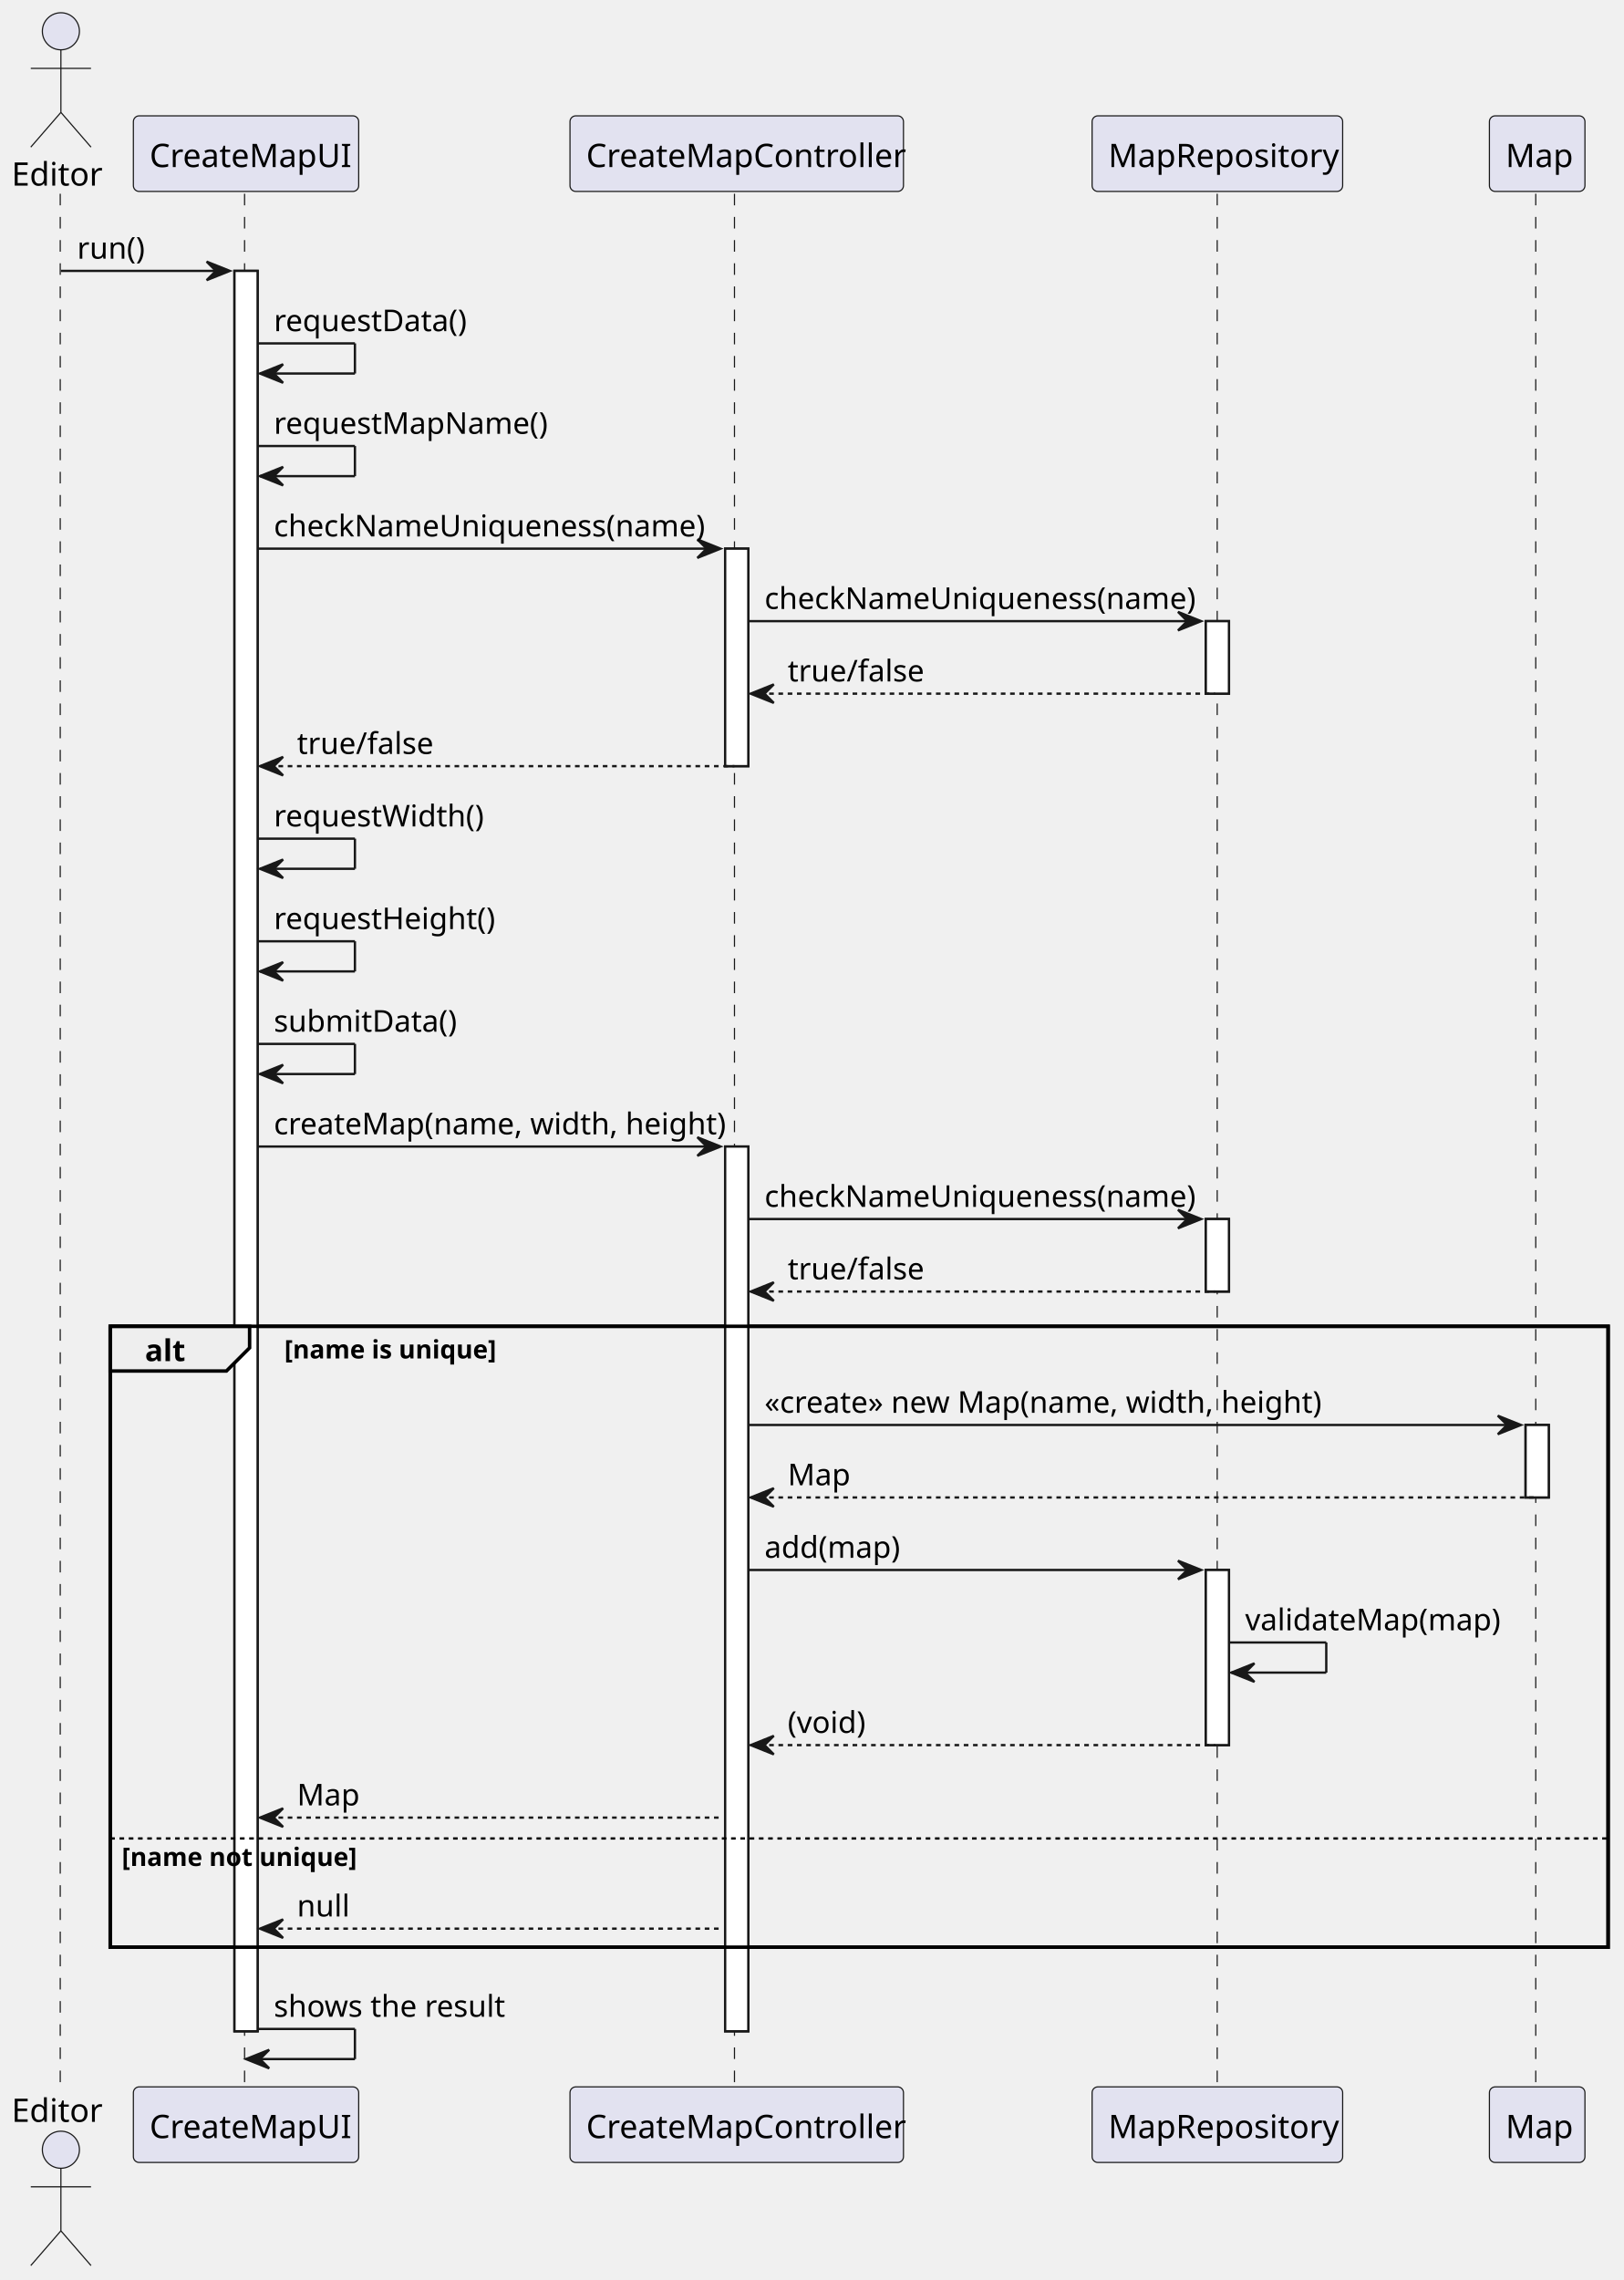
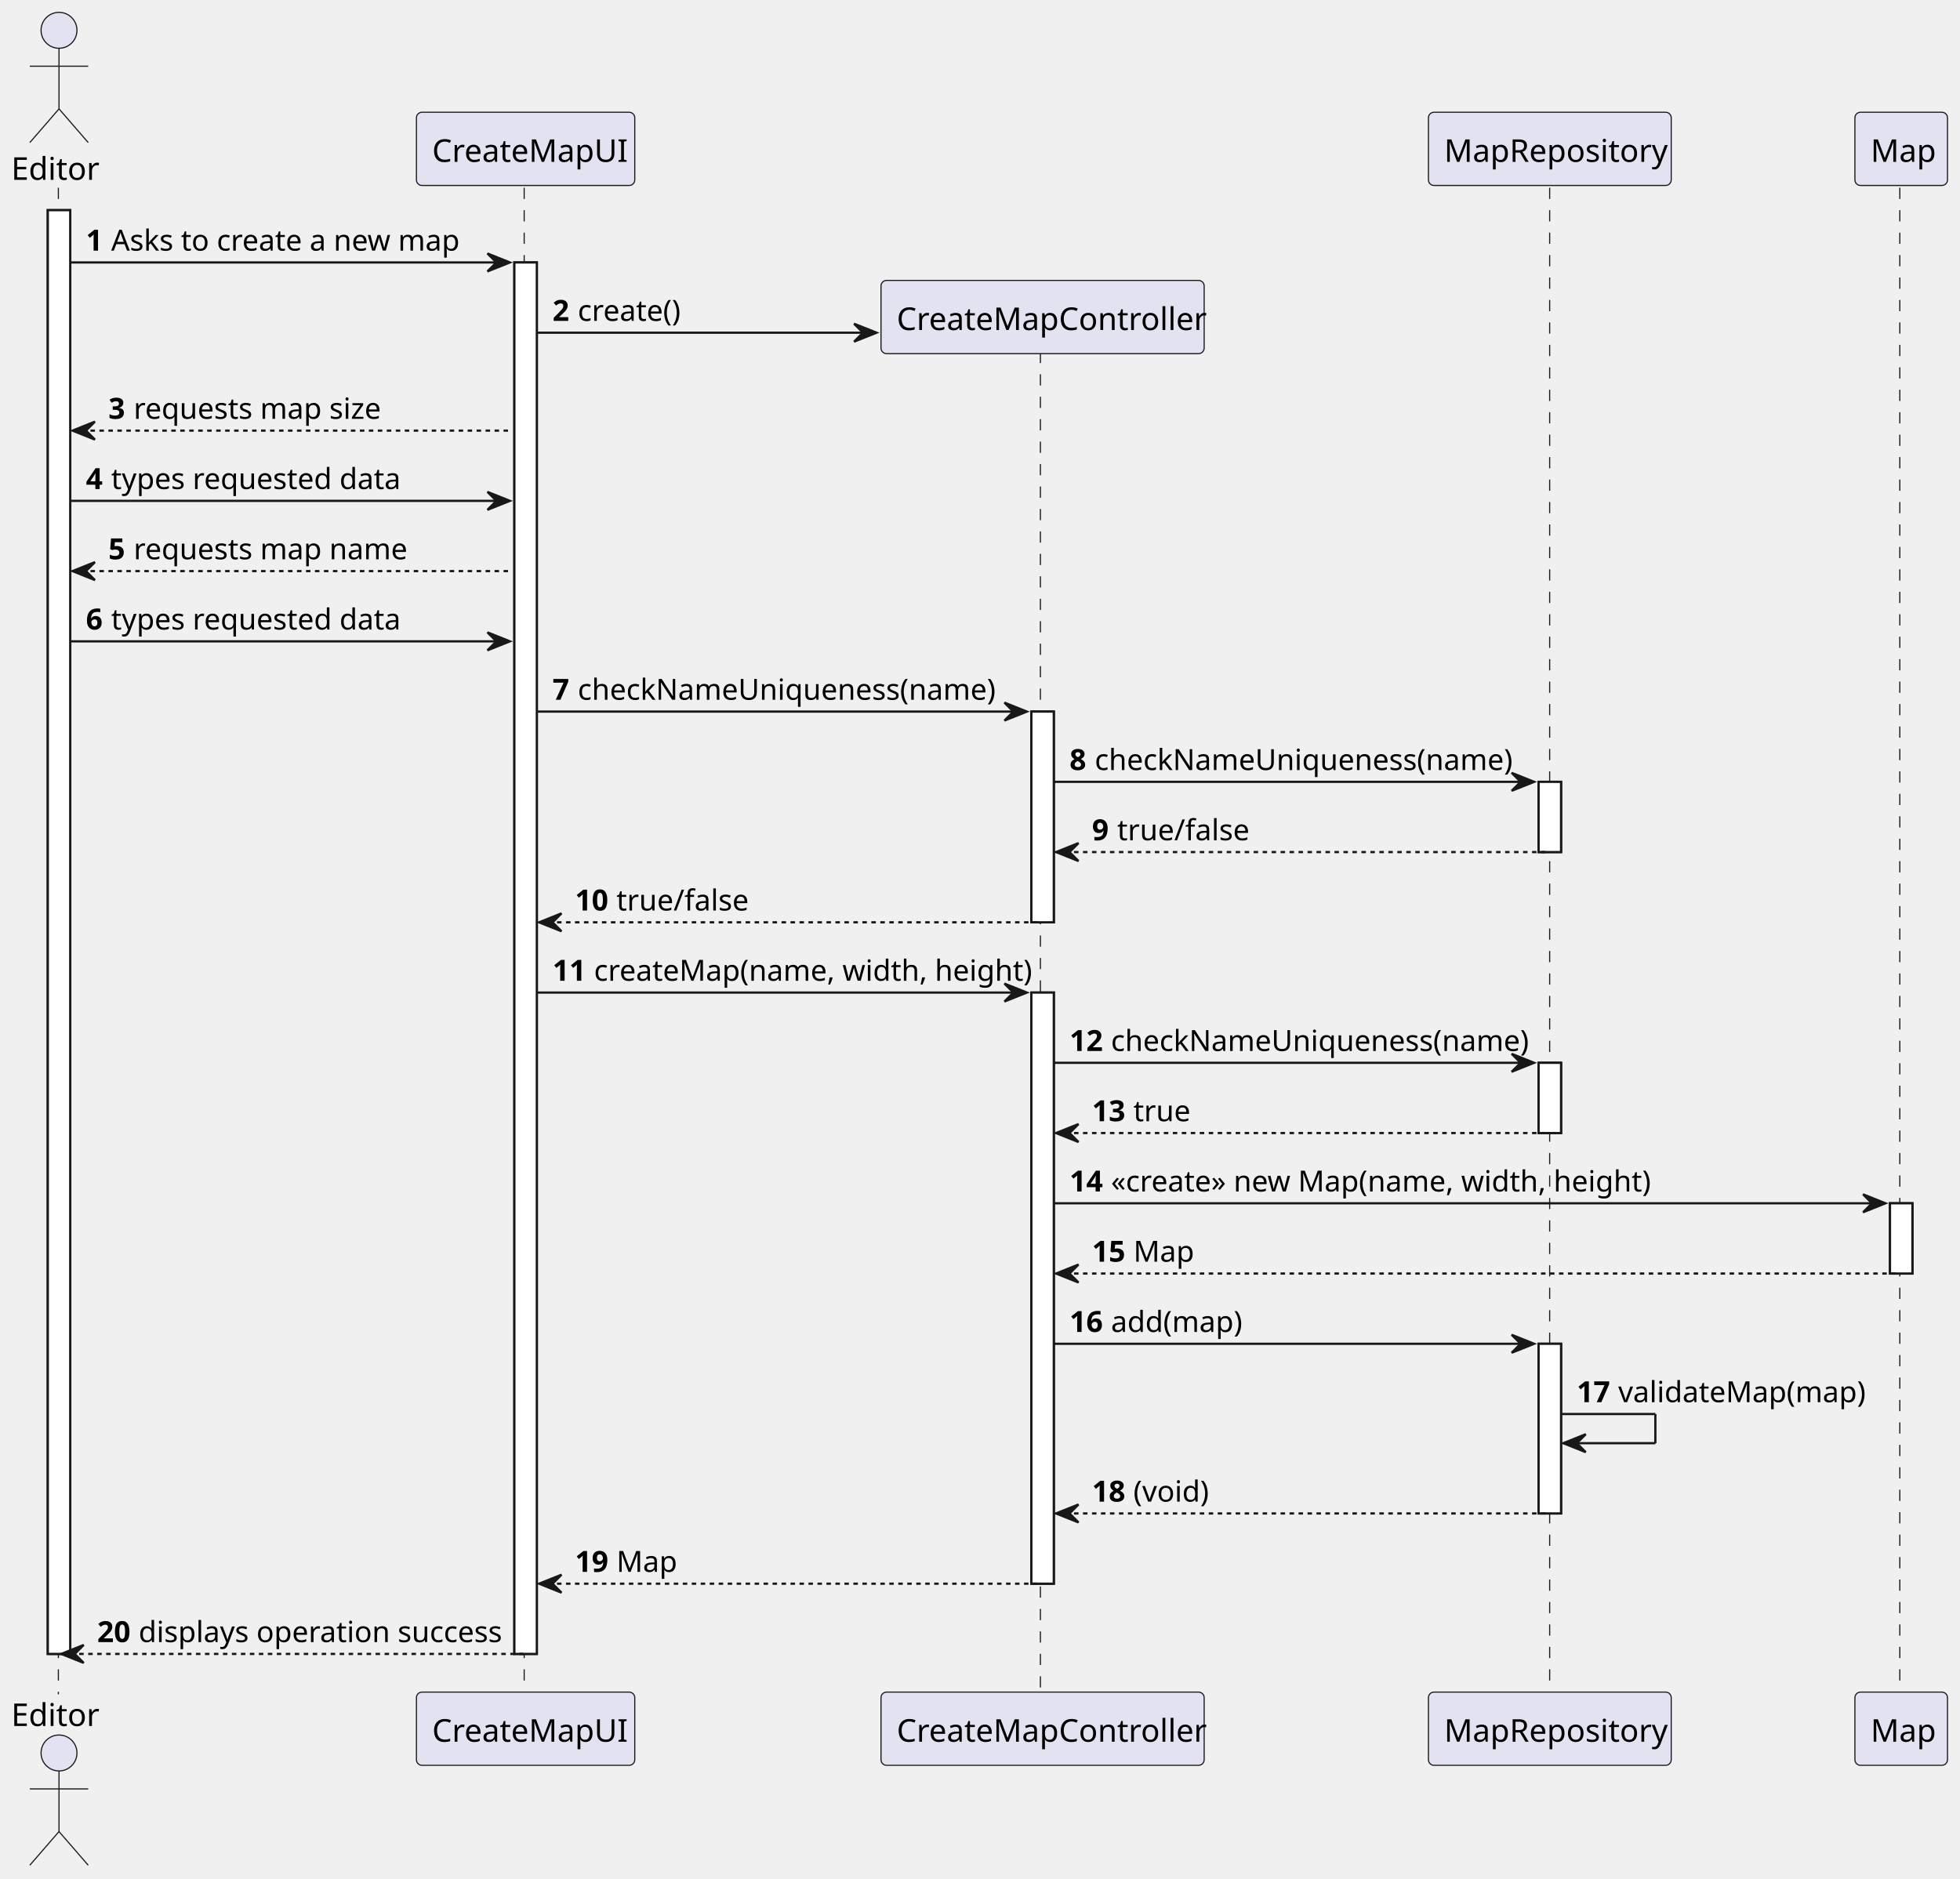
- <svg xmlns="http://www.w3.org/2000/svg" contentStyleType="text/css" height="984px" preserveAspectRatio="none" style="width:701px;height:984px;background:#FFFFFF;" version="1.1" viewBox="0 0 701 984" width="701px" zoomAndPan="magnify">
+ <svg xmlns="http://www.w3.org/2000/svg" contentStyleType="text/css" height="837px" preserveAspectRatio="none" style="width:873px;height:837px;background:#FFFFFF;" version="1.1" viewBox="0 0 873 837" width="873px" zoomAndPan="magnify">
  <defs />
  <g>
-     <rect fill="#FFFFFF" height="759.742" style="stroke:#181818;stroke-width:1.0;" width="10" x="101.2" y="116.912" />
-     <rect fill="#FFFFFF" height="93.873" style="stroke:#181818;stroke-width:1.0;" width="10" x="313.012" y="236.785" />
-     <rect fill="#FFFFFF" height="381.832" style="stroke:#181818;stroke-width:1.0;" width="10" x="313.012" y="494.822" />
-     <rect fill="#FFFFFF" height="31.291" style="stroke:#181818;stroke-width:1.0;" width="10" x="520.483" y="268.076" />
-     <rect fill="#FFFFFF" height="31.291" style="stroke:#181818;stroke-width:1.0;" width="10" x="520.483" y="526.113" />
-     <rect fill="#FFFFFF" height="75.582" style="stroke:#181818;stroke-width:1.0;" width="10" x="520.483" y="677.568" />
-     <rect fill="#FFFFFF" height="31.291" style="stroke:#181818;stroke-width:1.0;" width="10" x="658.527" y="614.986" />
-     <rect fill="none" height="267.959" style="stroke:#000000;stroke-width:1.5;" width="646.572" x="47.572" y="572.404" />
-     <line style="stroke:#181818;stroke-width:0.5;stroke-dasharray:5.0,5.0;" x1="26" x2="26" y1="83.621" y2="901.654" />
-     <line style="stroke:#181818;stroke-width:0.5;stroke-dasharray:5.0,5.0;" x1="105.572" x2="105.572" y1="83.621" y2="901.654" />
-     <line style="stroke:#181818;stroke-width:0.5;stroke-dasharray:5.0,5.0;" x1="317.04" x2="317.04" y1="83.621" y2="901.654" />
-     <line style="stroke:#181818;stroke-width:0.5;stroke-dasharray:5.0,5.0;" x1="525.407" x2="525.407" y1="83.621" y2="901.654" />
-     <line style="stroke:#181818;stroke-width:0.5;stroke-dasharray:5.0,5.0;" x1="662.91" x2="662.91" y1="83.621" y2="901.654" />
+     <rect fill="#FFFFFF" height="643.15" style="stroke:#181818;stroke-width:1.0;" width="10" x="21.286" y="93.621" />
+     <rect fill="#FFFFFF" height="619.859" style="stroke:#181818;stroke-width:1.0;" width="10" x="229.105" y="116.912" />
+     <rect fill="#FFFFFF" height="93.873" style="stroke:#181818;stroke-width:1.0;" width="10" x="459.377" y="316.988" />
+     <rect fill="#FFFFFF" height="263.328" style="stroke:#181818;stroke-width:1.0;" width="10" x="459.377" y="442.152" />
+     <rect fill="#FFFFFF" height="31.291" style="stroke:#181818;stroke-width:1.0;" width="10" x="685.308" y="348.279" />
+     <rect fill="#FFFFFF" height="31.291" style="stroke:#181818;stroke-width:1.0;" width="10" x="685.308" y="473.443" />
+     <rect fill="#FFFFFF" height="75.582" style="stroke:#181818;stroke-width:1.0;" width="10" x="685.308" y="598.607" />
+     <rect fill="#FFFFFF" height="31.291" style="stroke:#181818;stroke-width:1.0;" width="10" x="841.812" y="536.025" />
+     <line style="stroke:#181818;stroke-width:0.5;stroke-dasharray:5.0,5.0;" x1="26" x2="26" y1="83.621" y2="754.771" />
+     <line style="stroke:#181818;stroke-width:0.5;stroke-dasharray:5.0,5.0;" x1="233.477" x2="233.477" y1="83.621" y2="754.771" />
+     <line style="stroke:#181818;stroke-width:0.5;stroke-dasharray:5.0,5.0;" x1="463.405" x2="463.405" y1="156.723" y2="754.771" />
+     <line style="stroke:#181818;stroke-width:0.5;stroke-dasharray:5.0,5.0;" x1="690.232" x2="690.232" y1="83.621" y2="754.771" />
+     <line style="stroke:#181818;stroke-width:0.5;stroke-dasharray:5.0,5.0;" x1="846.195" x2="846.195" y1="83.621" y2="754.771" />
    <text fill="#000000" font-family="sans-serif" font-size="14" lengthAdjust="spacing" textLength="36.572" x="5" y="80.107">Editor</text>
    <ellipse cx="26.286" cy="13.5" fill="#E2E2F0" rx="8" ry="8" style="stroke:#181818;stroke-width:0.5;" />
    <path d="M26.286,21.5 L26.286,48.5 M13.286,29.5 L39.286,29.5 M26.286,48.5 L13.286,63.5 M26.286,48.5 L39.286,63.5 " fill="none" style="stroke:#181818;stroke-width:0.5;" />
-     <text fill="#000000" font-family="sans-serif" font-size="14" lengthAdjust="spacing" textLength="36.572" x="5" y="915.762">Editor</text>
-     <ellipse cx="26.286" cy="927.775" fill="#E2E2F0" rx="8" ry="8" style="stroke:#181818;stroke-width:0.5;" />
-     <path d="M26.286,935.775 L26.286,962.775 M13.286,943.775 L39.286,943.775 M26.286,962.775 L13.286,977.775 M26.286,962.775 L39.286,977.775 " fill="none" style="stroke:#181818;stroke-width:0.5;" />
-     <rect fill="#E2E2F0" height="32.621" rx="2.5" ry="2.5" style="stroke:#181818;stroke-width:0.5;" width="97.255" x="57.572" y="50" />
-     <text fill="#000000" font-family="sans-serif" font-size="14" lengthAdjust="spacing" textLength="83.255" x="64.572" y="72.107">CreateMapUI</text>
-     <rect fill="#E2E2F0" height="32.621" rx="2.5" ry="2.5" style="stroke:#181818;stroke-width:0.5;" width="97.255" x="57.572" y="900.654" />
-     <text fill="#000000" font-family="sans-serif" font-size="14" lengthAdjust="spacing" textLength="83.255" x="64.572" y="922.762">CreateMapUI</text>
-     <rect fill="#E2E2F0" height="32.621" rx="2.5" ry="2.5" style="stroke:#181818;stroke-width:0.5;" width="143.944" x="246.04" y="50" />
-     <text fill="#000000" font-family="sans-serif" font-size="14" lengthAdjust="spacing" textLength="129.944" x="253.04" y="72.107">CreateMapController</text>
-     <rect fill="#E2E2F0" height="32.621" rx="2.5" ry="2.5" style="stroke:#181818;stroke-width:0.5;" width="143.944" x="246.04" y="900.654" />
-     <text fill="#000000" font-family="sans-serif" font-size="14" lengthAdjust="spacing" textLength="129.944" x="253.04" y="922.762">CreateMapController</text>
-     <rect fill="#E2E2F0" height="32.621" rx="2.5" ry="2.5" style="stroke:#181818;stroke-width:0.5;" width="108.151" x="471.407" y="50" />
-     <text fill="#000000" font-family="sans-serif" font-size="14" lengthAdjust="spacing" textLength="94.151" x="478.407" y="72.107">MapRepository</text>
-     <rect fill="#E2E2F0" height="32.621" rx="2.5" ry="2.5" style="stroke:#181818;stroke-width:0.5;" width="108.151" x="471.407" y="900.654" />
-     <text fill="#000000" font-family="sans-serif" font-size="14" lengthAdjust="spacing" textLength="94.151" x="478.407" y="922.762">MapRepository</text>
-     <rect fill="#E2E2F0" height="32.621" rx="2.5" ry="2.5" style="stroke:#181818;stroke-width:0.5;" width="41.234" x="642.91" y="50" />
-     <text fill="#000000" font-family="sans-serif" font-size="14" lengthAdjust="spacing" textLength="27.234" x="649.91" y="72.107">Map</text>
-     <rect fill="#E2E2F0" height="32.621" rx="2.5" ry="2.5" style="stroke:#181818;stroke-width:0.5;" width="41.234" x="642.91" y="900.654" />
-     <text fill="#000000" font-family="sans-serif" font-size="14" lengthAdjust="spacing" textLength="27.234" x="649.91" y="922.762">Map</text>
-     <rect fill="#FFFFFF" height="759.742" style="stroke:#181818;stroke-width:1.0;" width="10" x="101.2" y="116.912" />
-     <rect fill="#FFFFFF" height="93.873" style="stroke:#181818;stroke-width:1.0;" width="10" x="313.012" y="236.785" />
-     <rect fill="#FFFFFF" height="381.832" style="stroke:#181818;stroke-width:1.0;" width="10" x="313.012" y="494.822" />
-     <rect fill="#FFFFFF" height="31.291" style="stroke:#181818;stroke-width:1.0;" width="10" x="520.483" y="268.076" />
-     <rect fill="#FFFFFF" height="31.291" style="stroke:#181818;stroke-width:1.0;" width="10" x="520.483" y="526.113" />
-     <rect fill="#FFFFFF" height="75.582" style="stroke:#181818;stroke-width:1.0;" width="10" x="520.483" y="677.568" />
-     <rect fill="#FFFFFF" height="31.291" style="stroke:#181818;stroke-width:1.0;" width="10" x="658.527" y="614.986" />
-     <polygon fill="#181818" points="89.2,112.912,99.2,116.912,89.2,120.912,93.2,116.912" style="stroke:#181818;stroke-width:1.0;" />
-     <line style="stroke:#181818;stroke-width:1.0;" x1="26.286" x2="95.2" y1="116.912" y2="116.912" />
-     <text fill="#000000" font-family="sans-serif" font-size="13" lengthAdjust="spacing" textLength="27.447" x="33.286" y="111.649">run()</text>
-     <line style="stroke:#181818;stroke-width:1.0;" x1="111.2" x2="153.2" y1="148.203" y2="148.203" />
-     <line style="stroke:#181818;stroke-width:1.0;" x1="153.2" x2="153.2" y1="148.203" y2="161.203" />
-     <line style="stroke:#181818;stroke-width:1.0;" x1="112.2" x2="153.2" y1="161.203" y2="161.203" />
-     <polygon fill="#181818" points="122.2,157.203,112.2,161.203,122.2,165.203,118.2,161.203" style="stroke:#181818;stroke-width:1.0;" />
-     <text fill="#000000" font-family="sans-serif" font-size="13" lengthAdjust="spacing" textLength="79.479" x="118.2" y="142.94">requestData()</text>
-     <line style="stroke:#181818;stroke-width:1.0;" x1="111.2" x2="153.2" y1="192.494" y2="192.494" />
-     <line style="stroke:#181818;stroke-width:1.0;" x1="153.2" x2="153.2" y1="192.494" y2="205.494" />
-     <line style="stroke:#181818;stroke-width:1.0;" x1="112.2" x2="153.2" y1="205.494" y2="205.494" />
-     <polygon fill="#181818" points="122.2,201.494,112.2,205.494,122.2,209.494,118.2,205.494" style="stroke:#181818;stroke-width:1.0;" />
-     <text fill="#000000" font-family="sans-serif" font-size="13" lengthAdjust="spacing" textLength="111.985" x="118.2" y="187.231">requestMapName()</text>
-     <polygon fill="#181818" points="301.012,232.785,311.012,236.785,301.012,240.785,305.012,236.785" style="stroke:#181818;stroke-width:1.0;" />
-     <line style="stroke:#181818;stroke-width:1.0;" x1="111.2" x2="307.012" y1="236.785" y2="236.785" />
-     <text fill="#000000" font-family="sans-serif" font-size="13" lengthAdjust="spacing" textLength="178.471" x="118.2" y="231.523">checkNameUniqueness(name)</text>
-     <polygon fill="#181818" points="508.483,264.076,518.483,268.076,508.483,272.076,512.483,268.076" style="stroke:#181818;stroke-width:1.0;" />
-     <line style="stroke:#181818;stroke-width:1.0;" x1="323.012" x2="514.483" y1="268.076" y2="268.076" />
-     <text fill="#000000" font-family="sans-serif" font-size="13" lengthAdjust="spacing" textLength="178.471" x="330.012" y="262.813">checkNameUniqueness(name)</text>
-     <polygon fill="#181818" points="334.012,295.367,324.012,299.367,334.012,303.367,330.012,299.367" style="stroke:#181818;stroke-width:1.0;" />
-     <line style="stroke:#181818;stroke-width:1.0;stroke-dasharray:2.0,2.0;" x1="328.012" x2="524.483" y1="299.367" y2="299.367" />
-     <text fill="#000000" font-family="sans-serif" font-size="13" lengthAdjust="spacing" textLength="53.473" x="340.012" y="294.104">true/false</text>
-     <polygon fill="#181818" points="122.2,326.658,112.2,330.658,122.2,334.658,118.2,330.658" style="stroke:#181818;stroke-width:1.0;" />
-     <line style="stroke:#181818;stroke-width:1.0;stroke-dasharray:2.0,2.0;" x1="116.2" x2="317.012" y1="330.658" y2="330.658" />
-     <text fill="#000000" font-family="sans-serif" font-size="13" lengthAdjust="spacing" textLength="53.473" x="128.2" y="325.396">true/false</text>
-     <line style="stroke:#181818;stroke-width:1.0;" x1="111.2" x2="153.2" y1="361.949" y2="361.949" />
-     <line style="stroke:#181818;stroke-width:1.0;" x1="153.2" x2="153.2" y1="361.949" y2="374.949" />
-     <line style="stroke:#181818;stroke-width:1.0;" x1="112.2" x2="153.2" y1="374.949" y2="374.949" />
-     <polygon fill="#181818" points="122.2,370.949,112.2,374.949,122.2,378.949,118.2,374.949" style="stroke:#181818;stroke-width:1.0;" />
-     <text fill="#000000" font-family="sans-serif" font-size="13" lengthAdjust="spacing" textLength="85.249" x="118.2" y="356.687">requestWidth()</text>
-     <line style="stroke:#181818;stroke-width:1.0;" x1="111.2" x2="153.2" y1="406.24" y2="406.24" />
-     <line style="stroke:#181818;stroke-width:1.0;" x1="153.2" x2="153.2" y1="406.24" y2="419.24" />
-     <line style="stroke:#181818;stroke-width:1.0;" x1="112.2" x2="153.2" y1="419.24" y2="419.24" />
-     <polygon fill="#181818" points="122.2,415.24,112.2,419.24,122.2,423.24,118.2,419.24" style="stroke:#181818;stroke-width:1.0;" />
-     <text fill="#000000" font-family="sans-serif" font-size="13" lengthAdjust="spacing" textLength="89.597" x="118.2" y="400.978">requestHeight()</text>
-     <line style="stroke:#181818;stroke-width:1.0;" x1="111.2" x2="153.2" y1="450.531" y2="450.531" />
-     <line style="stroke:#181818;stroke-width:1.0;" x1="153.2" x2="153.2" y1="450.531" y2="463.531" />
-     <line style="stroke:#181818;stroke-width:1.0;" x1="112.2" x2="153.2" y1="463.531" y2="463.531" />
-     <polygon fill="#181818" points="122.2,459.531,112.2,463.531,122.2,467.531,118.2,463.531" style="stroke:#181818;stroke-width:1.0;" />
-     <text fill="#000000" font-family="sans-serif" font-size="13" lengthAdjust="spacing" textLength="74.407" x="118.2" y="445.269">submitData()</text>
-     <polygon fill="#181818" points="301.012,490.822,311.012,494.822,301.012,498.822,305.012,494.822" style="stroke:#181818;stroke-width:1.0;" />
-     <line style="stroke:#181818;stroke-width:1.0;" x1="111.2" x2="307.012" y1="494.822" y2="494.822" />
-     <text fill="#000000" font-family="sans-serif" font-size="13" lengthAdjust="spacing" textLength="182.812" x="118.2" y="489.56">createMap(name, width, height)</text>
-     <polygon fill="#181818" points="508.483,522.113,518.483,526.113,508.483,530.113,512.483,526.113" style="stroke:#181818;stroke-width:1.0;" />
-     <line style="stroke:#181818;stroke-width:1.0;" x1="323.012" x2="514.483" y1="526.113" y2="526.113" />
-     <text fill="#000000" font-family="sans-serif" font-size="13" lengthAdjust="spacing" textLength="178.471" x="330.012" y="520.851">checkNameUniqueness(name)</text>
-     <polygon fill="#181818" points="334.012,553.404,324.012,557.404,334.012,561.404,330.012,557.404" style="stroke:#181818;stroke-width:1.0;" />
-     <line style="stroke:#181818;stroke-width:1.0;stroke-dasharray:2.0,2.0;" x1="328.012" x2="524.483" y1="557.404" y2="557.404" />
-     <text fill="#000000" font-family="sans-serif" font-size="13" lengthAdjust="spacing" textLength="53.473" x="340.012" y="552.142">true/false</text>
-     <path d="M47.572,572.404 L107.743,572.404 L107.743,581.695 L97.743,591.695 L47.572,591.695 L47.572,572.404 " fill="#EEEEEE" style="stroke:#000000;stroke-width:1.5;" />
-     <rect fill="none" height="267.959" style="stroke:#000000;stroke-width:1.5;" width="646.572" x="47.572" y="572.404" />
-     <text fill="#000000" font-family="sans-serif" font-size="13" font-weight="bold" lengthAdjust="spacing" textLength="15.171" x="62.572" y="587.433">alt</text>
-     <text fill="#000000" font-family="sans-serif" font-size="11" font-weight="bold" lengthAdjust="spacing" textLength="87.398" x="122.743" y="586.274">[name is unique]</text>
-     <polygon fill="#181818" points="646.527,610.986,656.527,614.986,646.527,618.986,650.527,614.986" style="stroke:#181818;stroke-width:1.0;" />
-     <line style="stroke:#181818;stroke-width:1.0;" x1="323.012" x2="652.527" y1="614.986" y2="614.986" />
-     <text fill="#000000" font-family="sans-serif" font-size="13" lengthAdjust="spacing" textLength="228.344" x="330.012" y="609.724">«create» new Map(name, width, height)</text>
-     <polygon fill="#181818" points="334.012,642.277,324.012,646.277,334.012,650.277,330.012,646.277" style="stroke:#181818;stroke-width:1.0;" />
-     <line style="stroke:#181818;stroke-width:1.0;stroke-dasharray:2.0,2.0;" x1="328.012" x2="662.527" y1="646.277" y2="646.277" />
-     <text fill="#000000" font-family="sans-serif" font-size="13" lengthAdjust="spacing" textLength="25.289" x="340.012" y="641.015">Map</text>
-     <polygon fill="#181818" points="508.483,673.568,518.483,677.568,508.483,681.568,512.483,677.568" style="stroke:#181818;stroke-width:1.0;" />
-     <line style="stroke:#181818;stroke-width:1.0;" x1="323.012" x2="514.483" y1="677.568" y2="677.568" />
-     <text fill="#000000" font-family="sans-serif" font-size="13" lengthAdjust="spacing" textLength="55.637" x="330.012" y="672.306">add(map)</text>
-     <line style="stroke:#181818;stroke-width:1.0;" x1="530.483" x2="572.483" y1="708.859" y2="708.859" />
-     <line style="stroke:#181818;stroke-width:1.0;" x1="572.483" x2="572.483" y1="708.859" y2="721.859" />
-     <line style="stroke:#181818;stroke-width:1.0;" x1="531.483" x2="572.483" y1="721.859" y2="721.859" />
-     <polygon fill="#181818" points="541.483,717.859,531.483,721.859,541.483,725.859,537.483,721.859" style="stroke:#181818;stroke-width:1.0;" />
-     <text fill="#000000" font-family="sans-serif" font-size="13" lengthAdjust="spacing" textLength="104.044" x="537.483" y="703.597">validateMap(map)</text>
-     <polygon fill="#181818" points="334.012,749.15,324.012,753.15,334.012,757.15,330.012,753.15" style="stroke:#181818;stroke-width:1.0;" />
-     <line style="stroke:#181818;stroke-width:1.0;stroke-dasharray:2.0,2.0;" x1="328.012" x2="524.483" y1="753.15" y2="753.15" />
-     <text fill="#000000" font-family="sans-serif" font-size="13" lengthAdjust="spacing" textLength="32.506" x="340.012" y="747.888">(void)</text>
-     <polygon fill="#181818" points="122.2,780.441,112.2,784.441,122.2,788.441,118.2,784.441" style="stroke:#181818;stroke-width:1.0;" />
-     <line style="stroke:#181818;stroke-width:1.0;stroke-dasharray:2.0,2.0;" x1="116.2" x2="312.012" y1="784.441" y2="784.441" />
-     <text fill="#000000" font-family="sans-serif" font-size="13" lengthAdjust="spacing" textLength="25.289" x="128.2" y="779.179">Map</text>
-     <line style="stroke:#000000;stroke-width:1.0;stroke-dasharray:2.0,2.0;" x1="47.572" x2="694.144" y1="793.441" y2="793.441" />
-     <text fill="#000000" font-family="sans-serif" font-size="11" font-weight="bold" lengthAdjust="spacing" textLength="95.326" x="52.572" y="805.312">[name not unique]</text>
-     <polygon fill="#181818" points="122.2,828.363,112.2,832.363,122.2,836.363,118.2,832.363" style="stroke:#181818;stroke-width:1.0;" />
-     <line style="stroke:#181818;stroke-width:1.0;stroke-dasharray:2.0,2.0;" x1="116.2" x2="312.012" y1="832.363" y2="832.363" />
-     <text fill="#000000" font-family="sans-serif" font-size="13" lengthAdjust="spacing" textLength="20.236" x="128.2" y="827.101">null</text>
-     <line style="stroke:#181818;stroke-width:1.0;" x1="111.2" x2="153.2" y1="875.654" y2="875.654" />
-     <line style="stroke:#181818;stroke-width:1.0;" x1="153.2" x2="153.2" y1="875.654" y2="888.654" />
-     <line style="stroke:#181818;stroke-width:1.0;" x1="106.2" x2="153.2" y1="888.654" y2="888.654" />
-     <polygon fill="#181818" points="116.2,884.654,106.2,888.654,116.2,892.654,112.2,888.654" style="stroke:#181818;stroke-width:1.0;" />
-     <text fill="#000000" font-family="sans-serif" font-size="13" lengthAdjust="spacing" textLength="93.933" x="118.2" y="870.392">shows the result</text>
+     <text fill="#000000" font-family="sans-serif" font-size="14" lengthAdjust="spacing" textLength="36.572" x="5" y="768.879">Editor</text>
+     <ellipse cx="26.286" cy="780.893" fill="#E2E2F0" rx="8" ry="8" style="stroke:#181818;stroke-width:0.5;" />
+     <path d="M26.286,788.893 L26.286,815.893 M13.286,796.893 L39.286,796.893 M26.286,815.893 L13.286,830.893 M26.286,815.893 L39.286,830.893 " fill="none" style="stroke:#181818;stroke-width:0.5;" />
+     <rect fill="#E2E2F0" height="32.621" rx="2.5" ry="2.5" style="stroke:#181818;stroke-width:0.5;" width="97.255" x="185.477" y="50" />
+     <text fill="#000000" font-family="sans-serif" font-size="14" lengthAdjust="spacing" textLength="83.255" x="192.477" y="72.107">CreateMapUI</text>
+     <rect fill="#E2E2F0" height="32.621" rx="2.5" ry="2.5" style="stroke:#181818;stroke-width:0.5;" width="97.255" x="185.477" y="753.771" />
+     <text fill="#000000" font-family="sans-serif" font-size="14" lengthAdjust="spacing" textLength="83.255" x="192.477" y="775.879">CreateMapUI</text>
+     <rect fill="#E2E2F0" height="32.621" rx="2.5" ry="2.5" style="stroke:#181818;stroke-width:0.5;" width="143.944" x="392.405" y="753.771" />
+     <text fill="#000000" font-family="sans-serif" font-size="14" lengthAdjust="spacing" textLength="129.944" x="399.405" y="775.879">CreateMapController</text>
+     <rect fill="#E2E2F0" height="32.621" rx="2.5" ry="2.5" style="stroke:#181818;stroke-width:0.5;" width="108.151" x="636.232" y="50" />
+     <text fill="#000000" font-family="sans-serif" font-size="14" lengthAdjust="spacing" textLength="94.151" x="643.232" y="72.107">MapRepository</text>
+     <rect fill="#E2E2F0" height="32.621" rx="2.5" ry="2.5" style="stroke:#181818;stroke-width:0.5;" width="108.151" x="636.232" y="753.771" />
+     <text fill="#000000" font-family="sans-serif" font-size="14" lengthAdjust="spacing" textLength="94.151" x="643.232" y="775.879">MapRepository</text>
+     <rect fill="#E2E2F0" height="32.621" rx="2.5" ry="2.5" style="stroke:#181818;stroke-width:0.5;" width="41.234" x="826.195" y="50" />
+     <text fill="#000000" font-family="sans-serif" font-size="14" lengthAdjust="spacing" textLength="27.234" x="833.195" y="72.107">Map</text>
+     <rect fill="#E2E2F0" height="32.621" rx="2.5" ry="2.5" style="stroke:#181818;stroke-width:0.5;" width="41.234" x="826.195" y="753.771" />
+     <text fill="#000000" font-family="sans-serif" font-size="14" lengthAdjust="spacing" textLength="27.234" x="833.195" y="775.879">Map</text>
+     <rect fill="#FFFFFF" height="643.15" style="stroke:#181818;stroke-width:1.0;" width="10" x="21.286" y="93.621" />
+     <rect fill="#FFFFFF" height="619.859" style="stroke:#181818;stroke-width:1.0;" width="10" x="229.105" y="116.912" />
+     <rect fill="#FFFFFF" height="93.873" style="stroke:#181818;stroke-width:1.0;" width="10" x="459.377" y="316.988" />
+     <rect fill="#FFFFFF" height="263.328" style="stroke:#181818;stroke-width:1.0;" width="10" x="459.377" y="442.152" />
+     <rect fill="#FFFFFF" height="31.291" style="stroke:#181818;stroke-width:1.0;" width="10" x="685.308" y="348.279" />
+     <rect fill="#FFFFFF" height="31.291" style="stroke:#181818;stroke-width:1.0;" width="10" x="685.308" y="473.443" />
+     <rect fill="#FFFFFF" height="75.582" style="stroke:#181818;stroke-width:1.0;" width="10" x="685.308" y="598.607" />
+     <rect fill="#FFFFFF" height="31.291" style="stroke:#181818;stroke-width:1.0;" width="10" x="841.812" y="536.025" />
+     <polygon fill="#181818" points="217.105,112.912,227.105,116.912,217.105,120.912,221.105,116.912" style="stroke:#181818;stroke-width:1.0;" />
+     <line style="stroke:#181818;stroke-width:1.0;" x1="31.286" x2="223.105" y1="116.912" y2="116.912" />
+     <text fill="#000000" font-family="sans-serif" font-size="13" font-weight="bold" lengthAdjust="spacing" textLength="7.23" x="38.286" y="111.649">1</text>
+     <text fill="#000000" font-family="sans-serif" font-size="13" lengthAdjust="spacing" textLength="149.57" x="49.516" y="111.649">Asks to create a new map</text>
+     <polygon fill="#181818" points="380.405,144.203,390.405,148.203,380.405,152.203,384.405,148.203" style="stroke:#181818;stroke-width:1.0;" />
+     <line style="stroke:#181818;stroke-width:1.0;" x1="239.105" x2="386.405" y1="148.203" y2="148.203" />
+     <text fill="#000000" font-family="sans-serif" font-size="13" font-weight="bold" lengthAdjust="spacing" textLength="7.23" x="246.105" y="142.94">2</text>
+     <text fill="#000000" font-family="sans-serif" font-size="13" lengthAdjust="spacing" textLength="44.789" x="257.335" y="142.94">create()</text>
+     <rect fill="#E2E2F0" height="32.621" rx="2.5" ry="2.5" style="stroke:#181818;stroke-width:0.5;" width="143.944" x="392.405" y="124.912" />
+     <text fill="#000000" font-family="sans-serif" font-size="14" lengthAdjust="spacing" textLength="129.944" x="399.405" y="147.019">CreateMapController</text>
+     <polygon fill="#181818" points="42.286,187.824,32.286,191.824,42.286,195.824,38.286,191.824" style="stroke:#181818;stroke-width:1.0;" />
+     <line style="stroke:#181818;stroke-width:1.0;stroke-dasharray:2.0,2.0;" x1="36.286" x2="228.105" y1="191.824" y2="191.824" />
+     <text fill="#000000" font-family="sans-serif" font-size="13" font-weight="bold" lengthAdjust="spacing" textLength="7.23" x="48.286" y="186.561">3</text>
+     <text fill="#000000" font-family="sans-serif" font-size="13" lengthAdjust="spacing" textLength="105.492" x="59.516" y="186.561">requests map size</text>
+     <polygon fill="#181818" points="217.105,219.115,227.105,223.115,217.105,227.115,221.105,223.115" style="stroke:#181818;stroke-width:1.0;" />
+     <line style="stroke:#181818;stroke-width:1.0;" x1="31.286" x2="223.105" y1="223.115" y2="223.115" />
+     <text fill="#000000" font-family="sans-serif" font-size="13" font-weight="bold" lengthAdjust="spacing" textLength="7.23" x="38.286" y="217.852">4</text>
+     <text fill="#000000" font-family="sans-serif" font-size="13" lengthAdjust="spacing" textLength="121.418" x="49.516" y="217.852">types requested data</text>
+     <polygon fill="#181818" points="42.286,250.406,32.286,254.406,42.286,258.406,38.286,254.406" style="stroke:#181818;stroke-width:1.0;" />
+     <line style="stroke:#181818;stroke-width:1.0;stroke-dasharray:2.0,2.0;" x1="36.286" x2="228.105" y1="254.406" y2="254.406" />
+     <text fill="#000000" font-family="sans-serif" font-size="13" font-weight="bold" lengthAdjust="spacing" textLength="7.23" x="48.286" y="249.144">5</text>
+     <text fill="#000000" font-family="sans-serif" font-size="13" lengthAdjust="spacing" textLength="114.893" x="59.516" y="249.144">requests map name</text>
+     <polygon fill="#181818" points="217.105,281.697,227.105,285.697,217.105,289.697,221.105,285.697" style="stroke:#181818;stroke-width:1.0;" />
+     <line style="stroke:#181818;stroke-width:1.0;" x1="31.286" x2="223.105" y1="285.697" y2="285.697" />
+     <text fill="#000000" font-family="sans-serif" font-size="13" font-weight="bold" lengthAdjust="spacing" textLength="7.23" x="38.286" y="280.435">6</text>
+     <text fill="#000000" font-family="sans-serif" font-size="13" lengthAdjust="spacing" textLength="121.418" x="49.516" y="280.435">types requested data</text>
+     <polygon fill="#181818" points="447.377,312.988,457.377,316.988,447.377,320.988,451.377,316.988" style="stroke:#181818;stroke-width:1.0;" />
+     <line style="stroke:#181818;stroke-width:1.0;" x1="239.105" x2="453.377" y1="316.988" y2="316.988" />
+     <text fill="#000000" font-family="sans-serif" font-size="13" font-weight="bold" lengthAdjust="spacing" textLength="7.23" x="246.105" y="311.726">7</text>
+     <text fill="#000000" font-family="sans-serif" font-size="13" lengthAdjust="spacing" textLength="178.471" x="257.335" y="311.726">checkNameUniqueness(name)</text>
+     <polygon fill="#181818" points="673.308,344.279,683.308,348.279,673.308,352.279,677.308,348.279" style="stroke:#181818;stroke-width:1.0;" />
+     <line style="stroke:#181818;stroke-width:1.0;" x1="469.377" x2="679.308" y1="348.279" y2="348.279" />
+     <text fill="#000000" font-family="sans-serif" font-size="13" font-weight="bold" lengthAdjust="spacing" textLength="7.23" x="476.377" y="343.017">8</text>
+     <text fill="#000000" font-family="sans-serif" font-size="13" lengthAdjust="spacing" textLength="178.471" x="487.607" y="343.017">checkNameUniqueness(name)</text>
+     <polygon fill="#181818" points="480.377,375.57,470.377,379.57,480.377,383.57,476.377,379.57" style="stroke:#181818;stroke-width:1.0;" />
+     <line style="stroke:#181818;stroke-width:1.0;stroke-dasharray:2.0,2.0;" x1="474.377" x2="689.308" y1="379.57" y2="379.57" />
+     <text fill="#000000" font-family="sans-serif" font-size="13" font-weight="bold" lengthAdjust="spacing" textLength="7.23" x="486.377" y="374.308">9</text>
+     <text fill="#000000" font-family="sans-serif" font-size="13" lengthAdjust="spacing" textLength="53.473" x="497.607" y="374.308">true/false</text>
+     <polygon fill="#181818" points="250.105,406.861,240.105,410.861,250.105,414.861,246.105,410.861" style="stroke:#181818;stroke-width:1.0;" />
+     <line style="stroke:#181818;stroke-width:1.0;stroke-dasharray:2.0,2.0;" x1="244.105" x2="463.377" y1="410.861" y2="410.861" />
+     <text fill="#000000" font-family="sans-serif" font-size="13" font-weight="bold" lengthAdjust="spacing" textLength="14.46" x="256.105" y="405.599">10</text>
+     <text fill="#000000" font-family="sans-serif" font-size="13" lengthAdjust="spacing" textLength="53.473" x="274.565" y="405.599">true/false</text>
+     <polygon fill="#181818" points="447.377,438.152,457.377,442.152,447.377,446.152,451.377,442.152" style="stroke:#181818;stroke-width:1.0;" />
+     <line style="stroke:#181818;stroke-width:1.0;" x1="239.105" x2="453.377" y1="442.152" y2="442.152" />
+     <text fill="#000000" font-family="sans-serif" font-size="13" font-weight="bold" lengthAdjust="spacing" textLength="14.46" x="246.105" y="436.89">11</text>
+     <text fill="#000000" font-family="sans-serif" font-size="13" lengthAdjust="spacing" textLength="182.812" x="264.565" y="436.89">createMap(name, width, height)</text>
+     <polygon fill="#181818" points="673.308,469.443,683.308,473.443,673.308,477.443,677.308,473.443" style="stroke:#181818;stroke-width:1.0;" />
+     <line style="stroke:#181818;stroke-width:1.0;" x1="469.377" x2="679.308" y1="473.443" y2="473.443" />
+     <text fill="#000000" font-family="sans-serif" font-size="13" font-weight="bold" lengthAdjust="spacing" textLength="14.46" x="476.377" y="468.181">12</text>
+     <text fill="#000000" font-family="sans-serif" font-size="13" lengthAdjust="spacing" textLength="178.471" x="494.837" y="468.181">checkNameUniqueness(name)</text>
+     <polygon fill="#181818" points="480.377,500.734,470.377,504.734,480.377,508.734,476.377,504.734" style="stroke:#181818;stroke-width:1.0;" />
+     <line style="stroke:#181818;stroke-width:1.0;stroke-dasharray:2.0,2.0;" x1="474.377" x2="689.308" y1="504.734" y2="504.734" />
+     <text fill="#000000" font-family="sans-serif" font-size="13" font-weight="bold" lengthAdjust="spacing" textLength="14.46" x="486.377" y="499.472">13</text>
+     <text fill="#000000" font-family="sans-serif" font-size="13" lengthAdjust="spacing" textLength="22.401" x="504.837" y="499.472">true</text>
+     <polygon fill="#181818" points="829.812,532.025,839.812,536.025,829.812,540.025,833.812,536.025" style="stroke:#181818;stroke-width:1.0;" />
+     <line style="stroke:#181818;stroke-width:1.0;" x1="469.377" x2="835.812" y1="536.025" y2="536.025" />
+     <text fill="#000000" font-family="sans-serif" font-size="13" font-weight="bold" lengthAdjust="spacing" textLength="14.46" x="476.377" y="530.763">14</text>
+     <text fill="#000000" font-family="sans-serif" font-size="13" lengthAdjust="spacing" textLength="228.344" x="494.837" y="530.763">«create» new Map(name, width, height)</text>
+     <polygon fill="#181818" points="480.377,563.316,470.377,567.316,480.377,571.316,476.377,567.316" style="stroke:#181818;stroke-width:1.0;" />
+     <line style="stroke:#181818;stroke-width:1.0;stroke-dasharray:2.0,2.0;" x1="474.377" x2="845.812" y1="567.316" y2="567.316" />
+     <text fill="#000000" font-family="sans-serif" font-size="13" font-weight="bold" lengthAdjust="spacing" textLength="14.46" x="486.377" y="562.054">15</text>
+     <text fill="#000000" font-family="sans-serif" font-size="13" lengthAdjust="spacing" textLength="25.289" x="504.837" y="562.054">Map</text>
+     <polygon fill="#181818" points="673.308,594.607,683.308,598.607,673.308,602.607,677.308,598.607" style="stroke:#181818;stroke-width:1.0;" />
+     <line style="stroke:#181818;stroke-width:1.0;" x1="469.377" x2="679.308" y1="598.607" y2="598.607" />
+     <text fill="#000000" font-family="sans-serif" font-size="13" font-weight="bold" lengthAdjust="spacing" textLength="14.46" x="476.377" y="593.345">16</text>
+     <text fill="#000000" font-family="sans-serif" font-size="13" lengthAdjust="spacing" textLength="55.637" x="494.837" y="593.345">add(map)</text>
+     <line style="stroke:#181818;stroke-width:1.0;" x1="695.308" x2="737.308" y1="629.898" y2="629.898" />
+     <line style="stroke:#181818;stroke-width:1.0;" x1="737.308" x2="737.308" y1="629.898" y2="642.898" />
+     <line style="stroke:#181818;stroke-width:1.0;" x1="696.308" x2="737.308" y1="642.898" y2="642.898" />
+     <polygon fill="#181818" points="706.308,638.898,696.308,642.898,706.308,646.898,702.308,642.898" style="stroke:#181818;stroke-width:1.0;" />
+     <text fill="#000000" font-family="sans-serif" font-size="13" font-weight="bold" lengthAdjust="spacing" textLength="14.46" x="702.308" y="624.636">17</text>
+     <text fill="#000000" font-family="sans-serif" font-size="13" lengthAdjust="spacing" textLength="104.044" x="720.768" y="624.636">validateMap(map)</text>
+     <polygon fill="#181818" points="480.377,670.189,470.377,674.189,480.377,678.189,476.377,674.189" style="stroke:#181818;stroke-width:1.0;" />
+     <line style="stroke:#181818;stroke-width:1.0;stroke-dasharray:2.0,2.0;" x1="474.377" x2="689.308" y1="674.189" y2="674.189" />
+     <text fill="#000000" font-family="sans-serif" font-size="13" font-weight="bold" lengthAdjust="spacing" textLength="14.46" x="486.377" y="668.927">18</text>
+     <text fill="#000000" font-family="sans-serif" font-size="13" lengthAdjust="spacing" textLength="32.506" x="504.837" y="668.927">(void)</text>
+     <polygon fill="#181818" points="250.105,701.481,240.105,705.481,250.105,709.481,246.105,705.481" style="stroke:#181818;stroke-width:1.0;" />
+     <line style="stroke:#181818;stroke-width:1.0;stroke-dasharray:2.0,2.0;" x1="244.105" x2="463.377" y1="705.481" y2="705.481" />
+     <text fill="#000000" font-family="sans-serif" font-size="13" font-weight="bold" lengthAdjust="spacing" textLength="14.46" x="256.105" y="700.218">19</text>
+     <text fill="#000000" font-family="sans-serif" font-size="13" lengthAdjust="spacing" textLength="25.289" x="274.565" y="700.218">Map</text>
+     <polygon fill="#181818" points="37.286,732.771,27.286,736.771,37.286,740.771,33.286,736.771" style="stroke:#181818;stroke-width:1.0;" />
+     <line style="stroke:#181818;stroke-width:1.0;stroke-dasharray:2.0,2.0;" x1="31.286" x2="233.105" y1="736.771" y2="736.771" />
+     <text fill="#000000" font-family="sans-serif" font-size="13" font-weight="bold" lengthAdjust="spacing" textLength="14.46" x="43.286" y="731.509">20</text>
+     <text fill="#000000" font-family="sans-serif" font-size="13" lengthAdjust="spacing" textLength="155.359" x="61.746" y="731.509">displays operation success</text>
  </g>
</svg>
